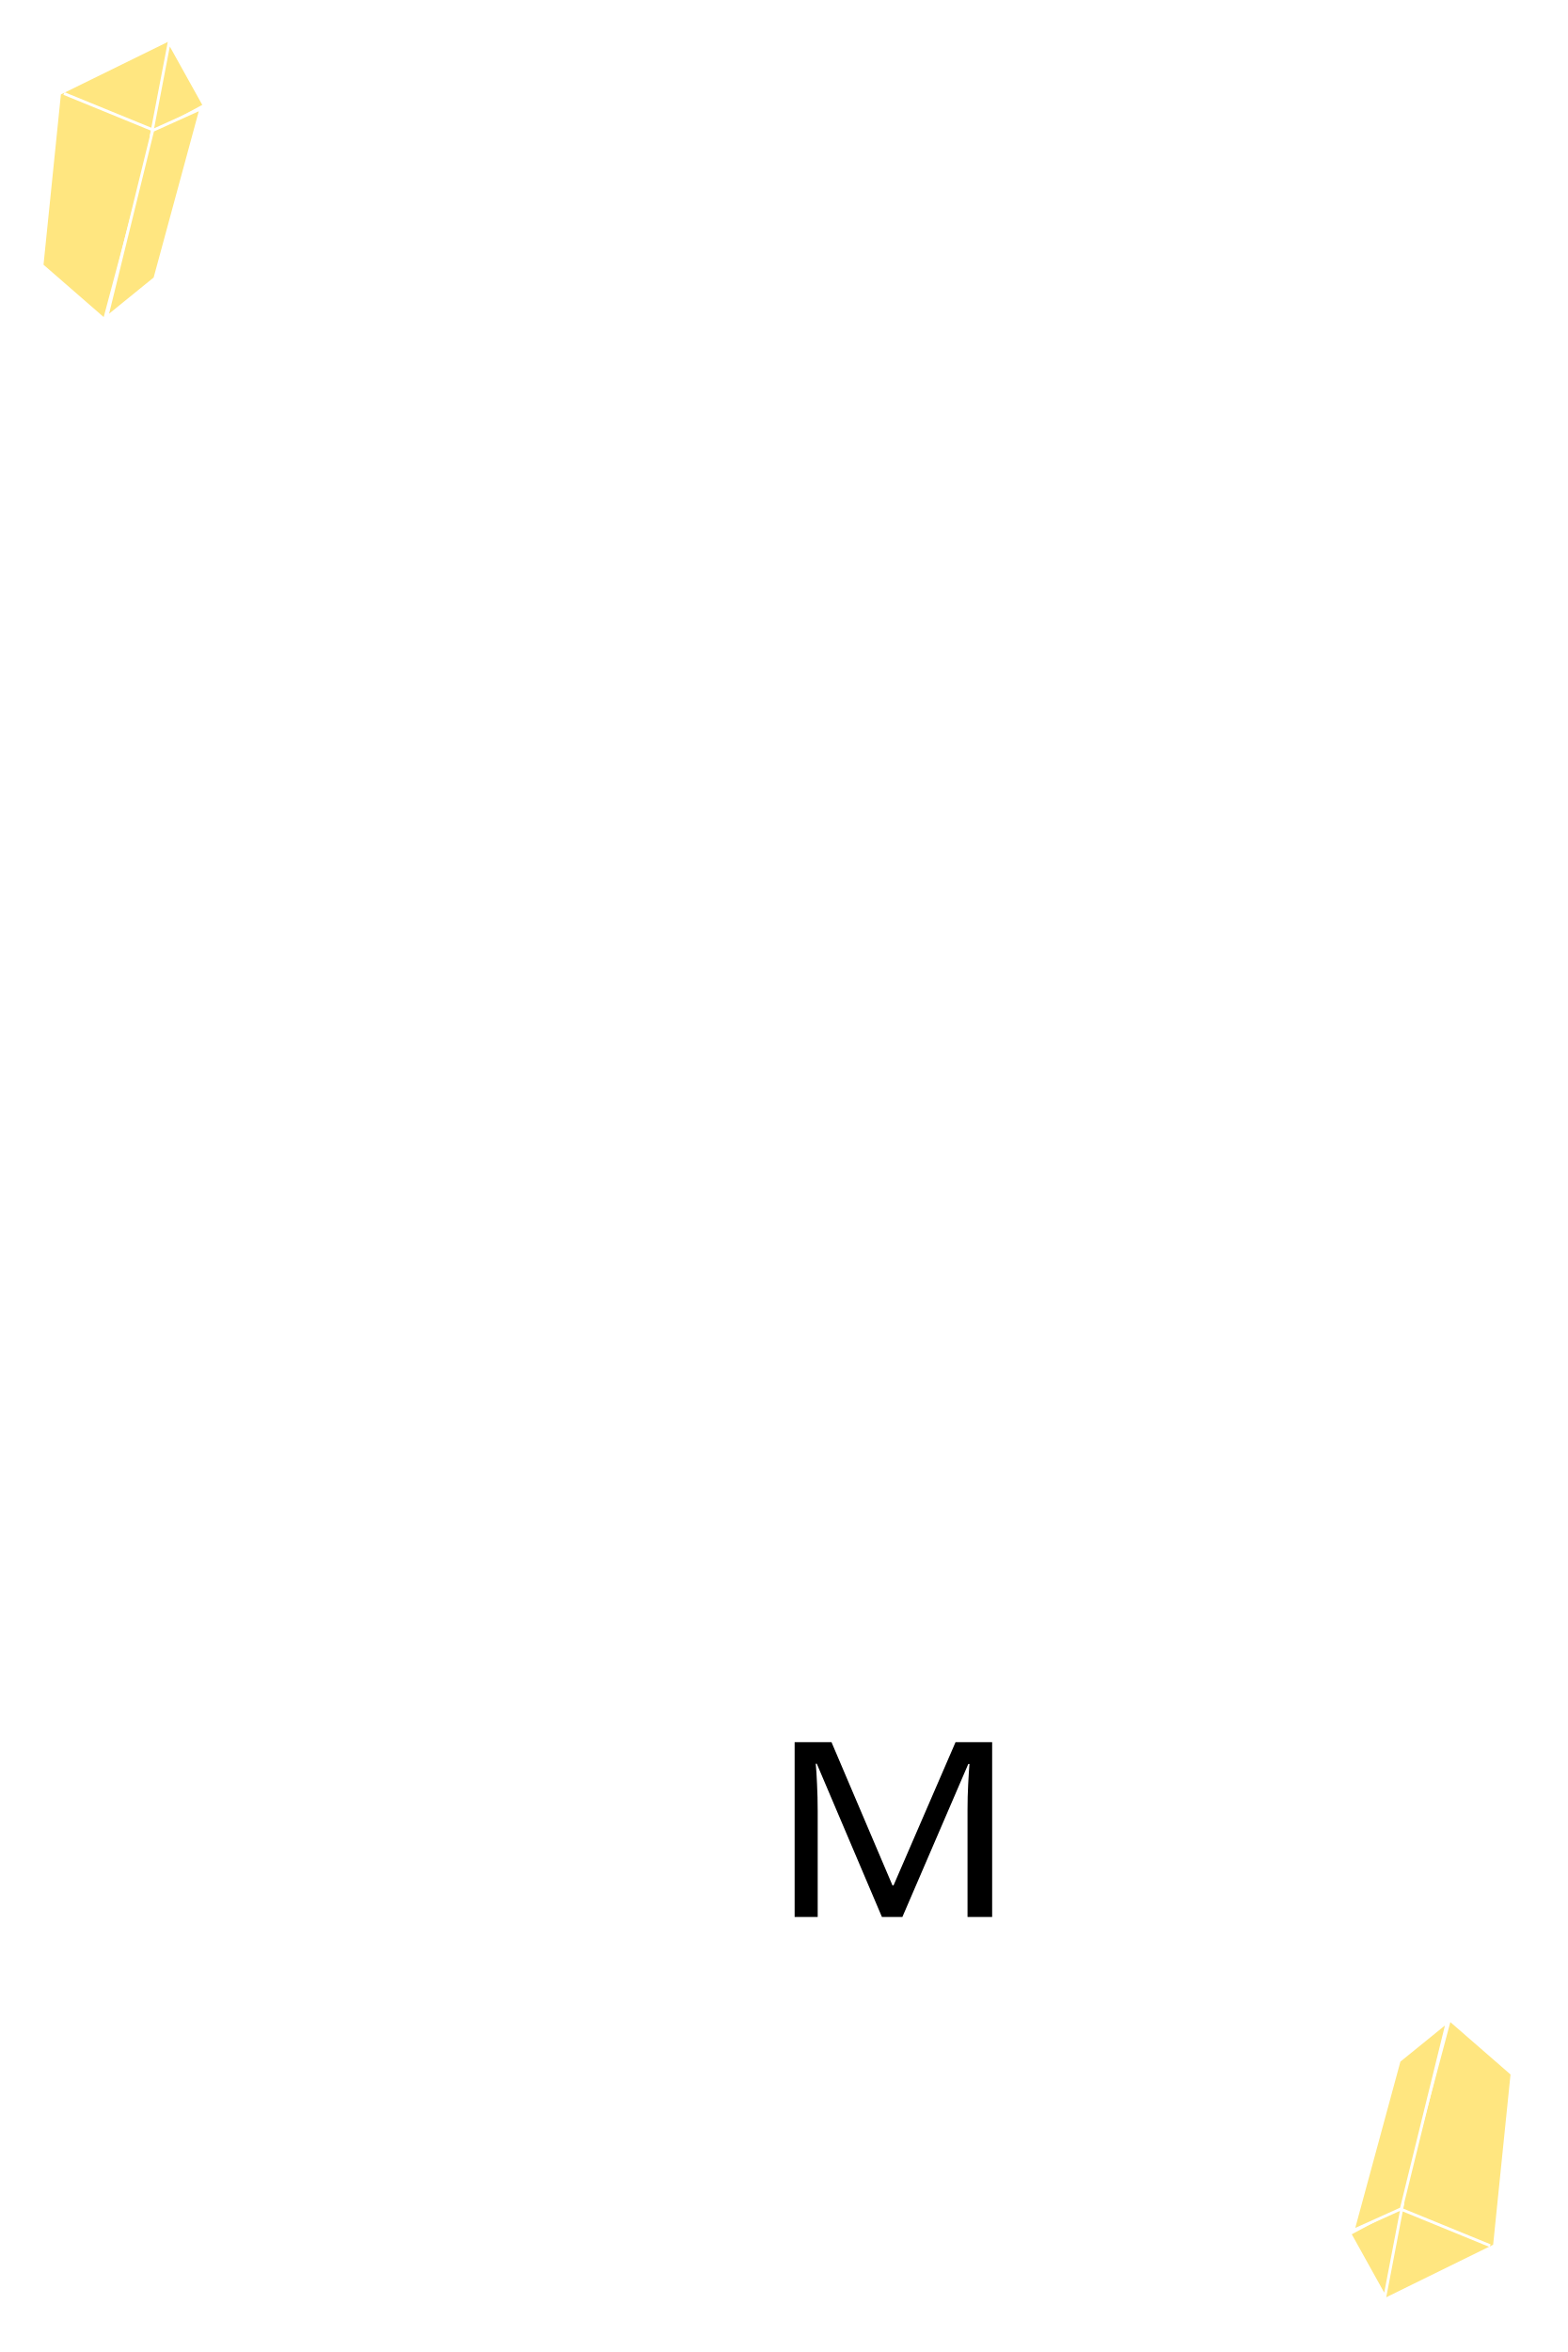
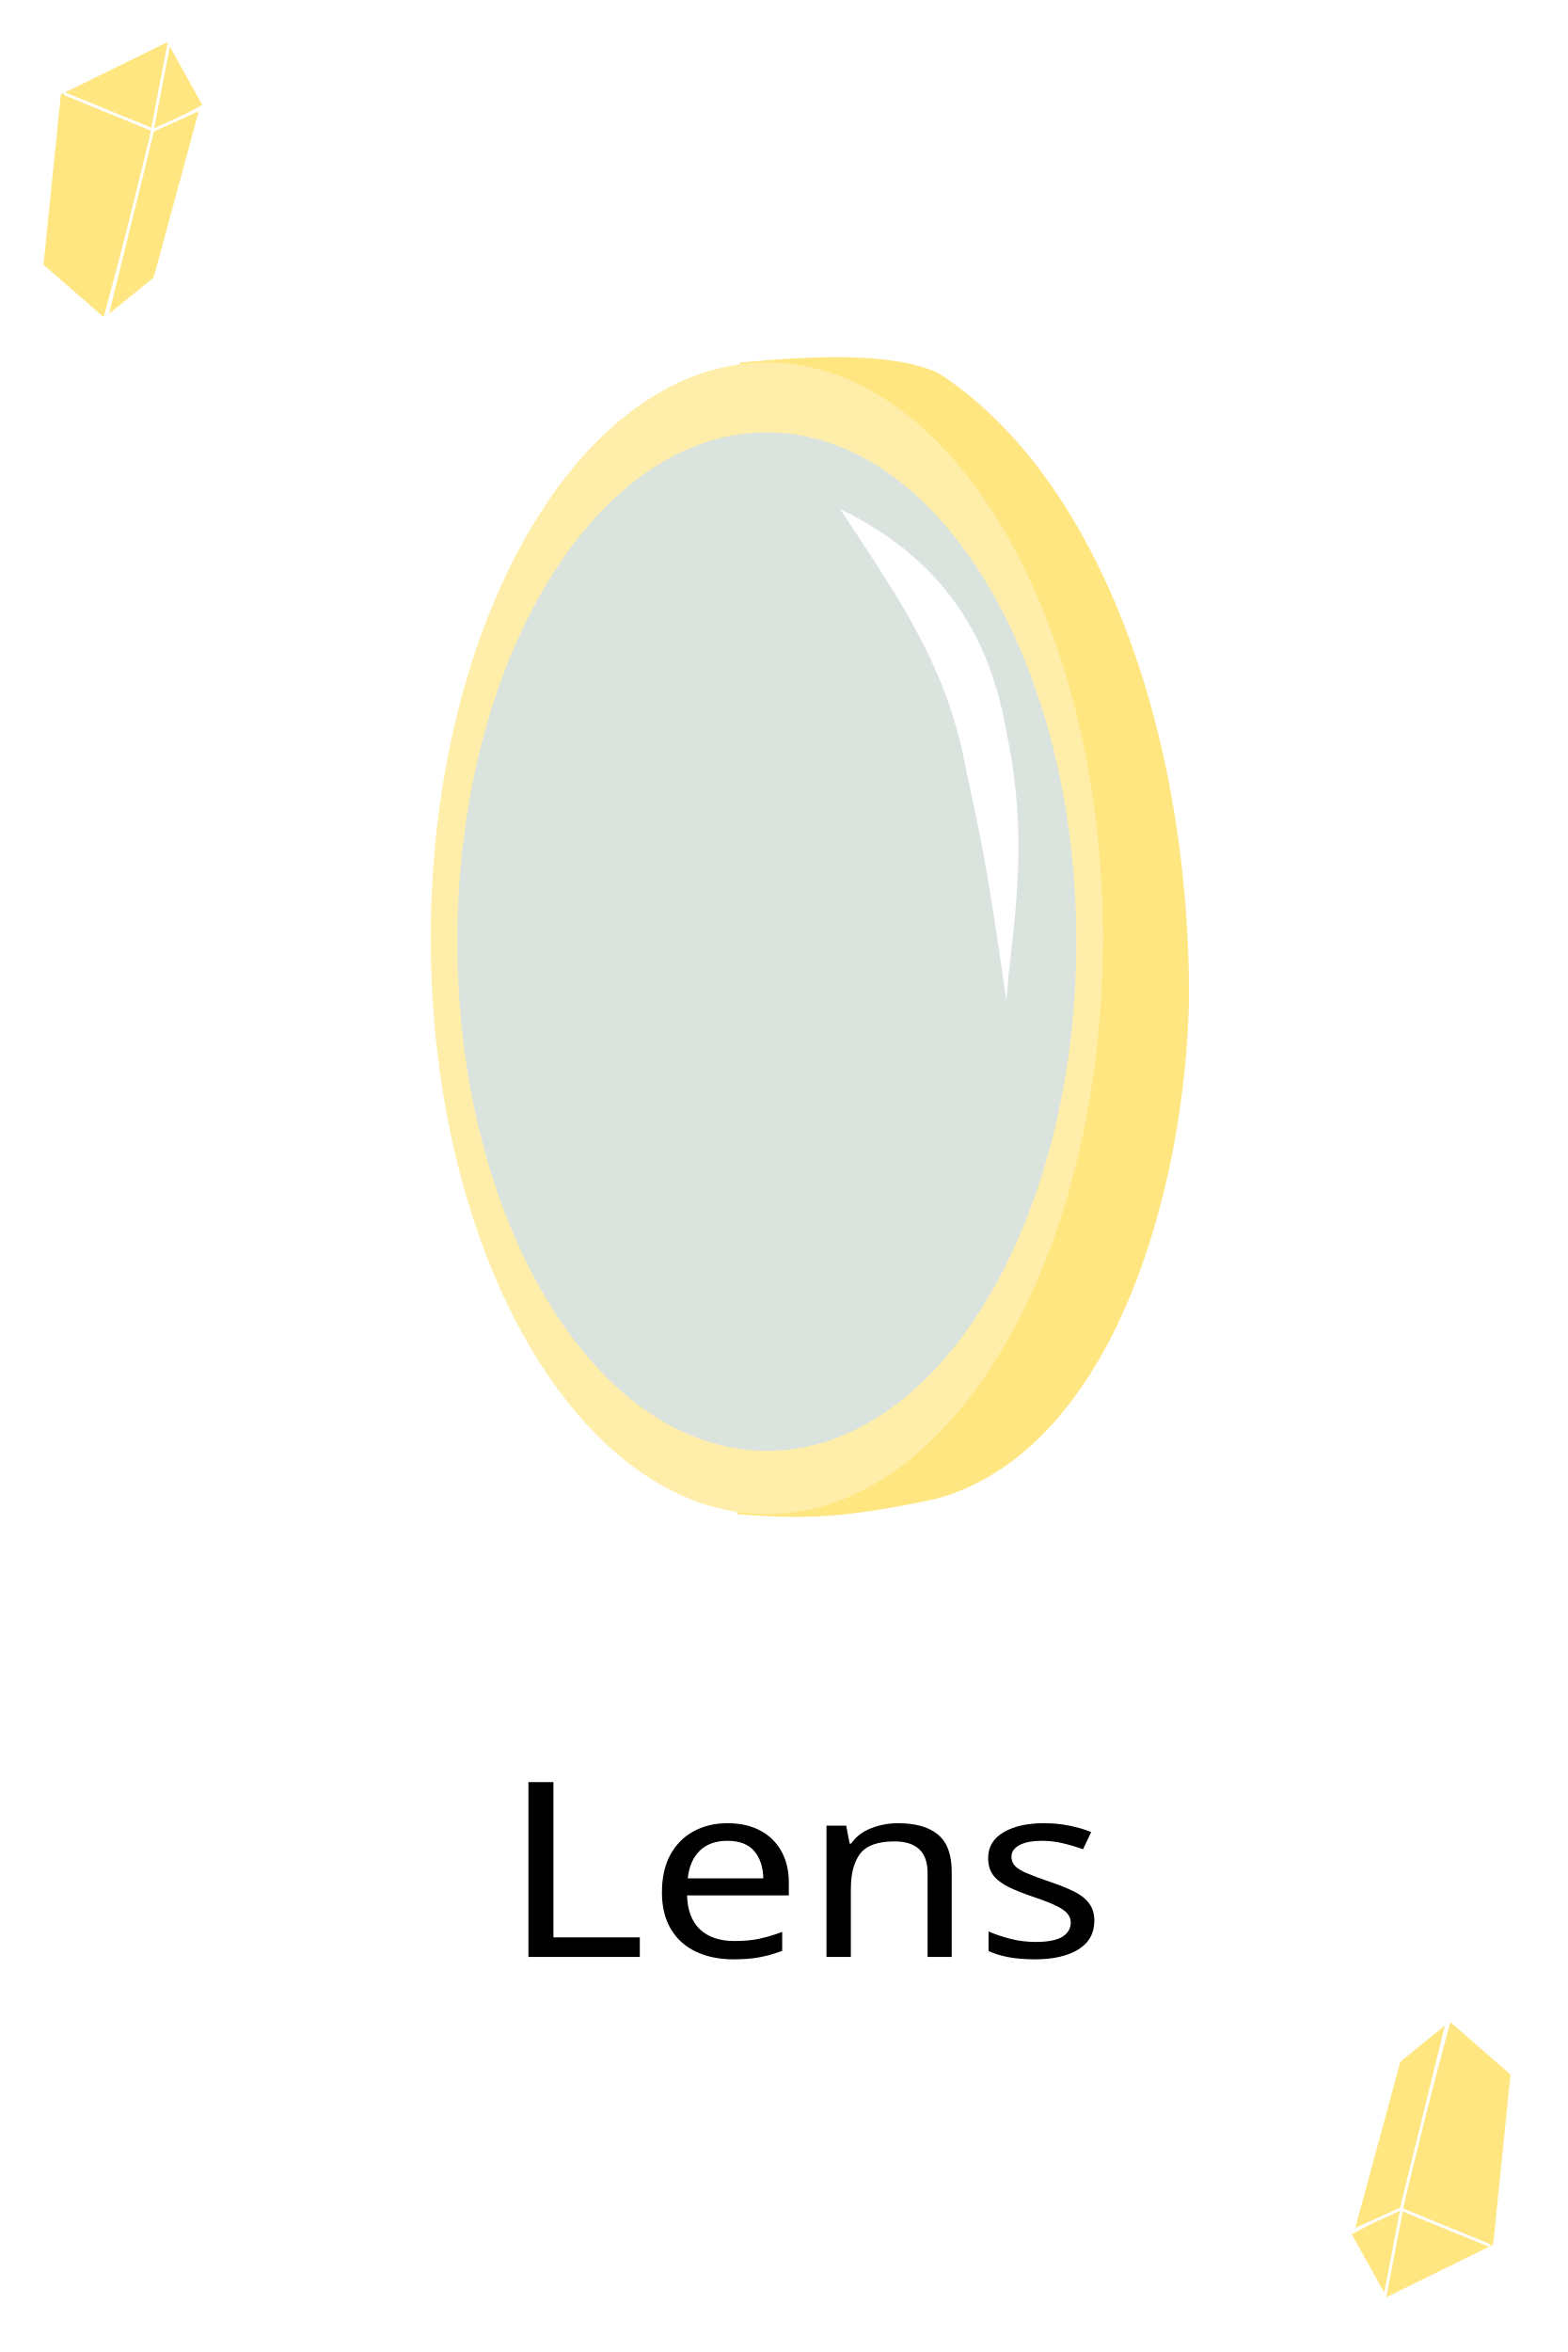
<svg xmlns="http://www.w3.org/2000/svg" xmlns:xlink="http://www.w3.org/1999/xlink" width="200" height="300" id="svg5382" version="1.1">
  <defs id="defs5384" />
  <g id="layer1" transform="translate(0,-752.3622)">
    <rect style="fill:#ffffff;stroke:none" id="rect5598" width="203.353" height="303.968" x="-1.698" y="749.667" />
-     <text xml:space="preserve" style="font-size:33.215px;font-style:normal;font-weight:normal;line-height:125%;letter-spacing:0px;word-spacing:0px;fill:#000000;fill-opacity:1;stroke:none;font-family:Sans" x="92.077" y="1060.47" id="text5494" transform="scale(1.063798,0.9400285)">
-       <tspan id="tspan5496" x="92.077" y="1060.47">M</tspan>
+     <text xml:space="preserve" style="font-size:33.215px;font-style:normal;font-weight:normal;line-height:125%;letter-spacing:0px;word-spacing:0px;fill:#000000;fill-opacity:1;stroke:none;font-family:Sans" x="60.151" y="1065.889" id="text5494" transform="scale(1.063798,0.9400285)">
+       <tspan id="tspan5496" x="60.151" y="1065.889">Lens</tspan>
    </text>
    <g id="g5280" transform="matrix(0.3658131,0,0,0.362844,-18.68903,452.8992)" style="fill:#ffe680;stroke:#ffffff">
      <path transform="translate(0,752.3622)" id="path5272" d="M 65.744,166.219 71.859,105.827 110.465,86.716 105.113,118.823 87.531,185.331 z" style="fill:#ffe680;stroke:#ffffff;stroke-width:1px;stroke-linecap:butt;stroke-linejoin:miter;stroke-opacity:1" />
      <path transform="translate(0,752.3622)" id="path5274" d="m 110.082,87.862 -6.116,32.107 18.347,-9.938 z" style="fill:#ffe680;stroke:#ffffff;stroke-width:1px;stroke-linecap:butt;stroke-linejoin:miter;stroke-opacity:1" />
      <path transform="translate(0,752.3622)" id="path5276" d="m 104.349,118.823 16.818,-7.645 -16.054,59.628 -16.818,13.76 z" style="fill:#ffe680;stroke:#ffffff;stroke-width:1px;stroke-linecap:butt;stroke-linejoin:miter;stroke-opacity:1" />
      <path transform="translate(0,752.3622)" id="path5278" d="m 73.388,105.827 30.578,12.614" style="fill:#ffe680;stroke:#ffffff;stroke-width:1px;stroke-linecap:butt;stroke-linejoin:miter;stroke-opacity:1" />
    </g>
    <use x="0" y="0" xlink:href="#g5280" id="use5571" transform="matrix(-1,0,0,-1,198.2588,1803.089)" width="200" height="300" />
+     <g id="g13495" transform="translate(-11.27479,-12.62777)">
+       <path transform="translate(0,752.3622)" id="path13493" d="m 105.672,58.876 c 8.568,-0.782 19.106,-1.478 25.266,1.313 19.432,12.45 31.996,43.689 32.033,79.543 -0.403,24.323 -9.548,57.738 -32.188,64.053 -11.545,2.469 -16.761,2.686 -25.498,1.969 z" style="fill:#ffe680;stroke:none" />
+       <path transform="translate(-19.10417,749.3904)" d="m 171.088,135.28 c 0,40.562 -19.197,73.445 -42.878,73.445 -23.681,0 -42.878,-32.882 -42.878,-73.445 0,-40.562 19.197,-73.445 42.878,-73.445 23.681,0 42.878,32.882 42.878,73.445 z" id="path13491" style="fill:#ffeeaa;fill-opacity:1;stroke:none" />
+       <path transform="translate(0,752.3622)" d="m 148.588,132.732 c 0,35.873 -17.677,64.954 -39.482,64.954 -21.805,0 -39.482,-29.081 -39.482,-64.954 0,-35.873 17.677,-64.954 39.482,-64.954 21.805,0 39.482,29.081 39.482,64.954 z" id="path13487" style="fill:#dbe3de;fill-opacity:1;stroke:none" />
+       <path transform="translate(0,752.3622)" id="path13489" d="m 118.446,77.543 c 10.675,5.241 18.69,13.519 21.227,28.444 3.216,15.053 0.435,26.329 0,34.388 -2.341,-16.509 -3.032,-19.784 -5.094,-29.293 -2.431,-13.482 -8.522,-21.924 -16.132,-33.538 z" style="fill:#ffffff;stroke:none" />
+     </g>
  </g>
</svg>
